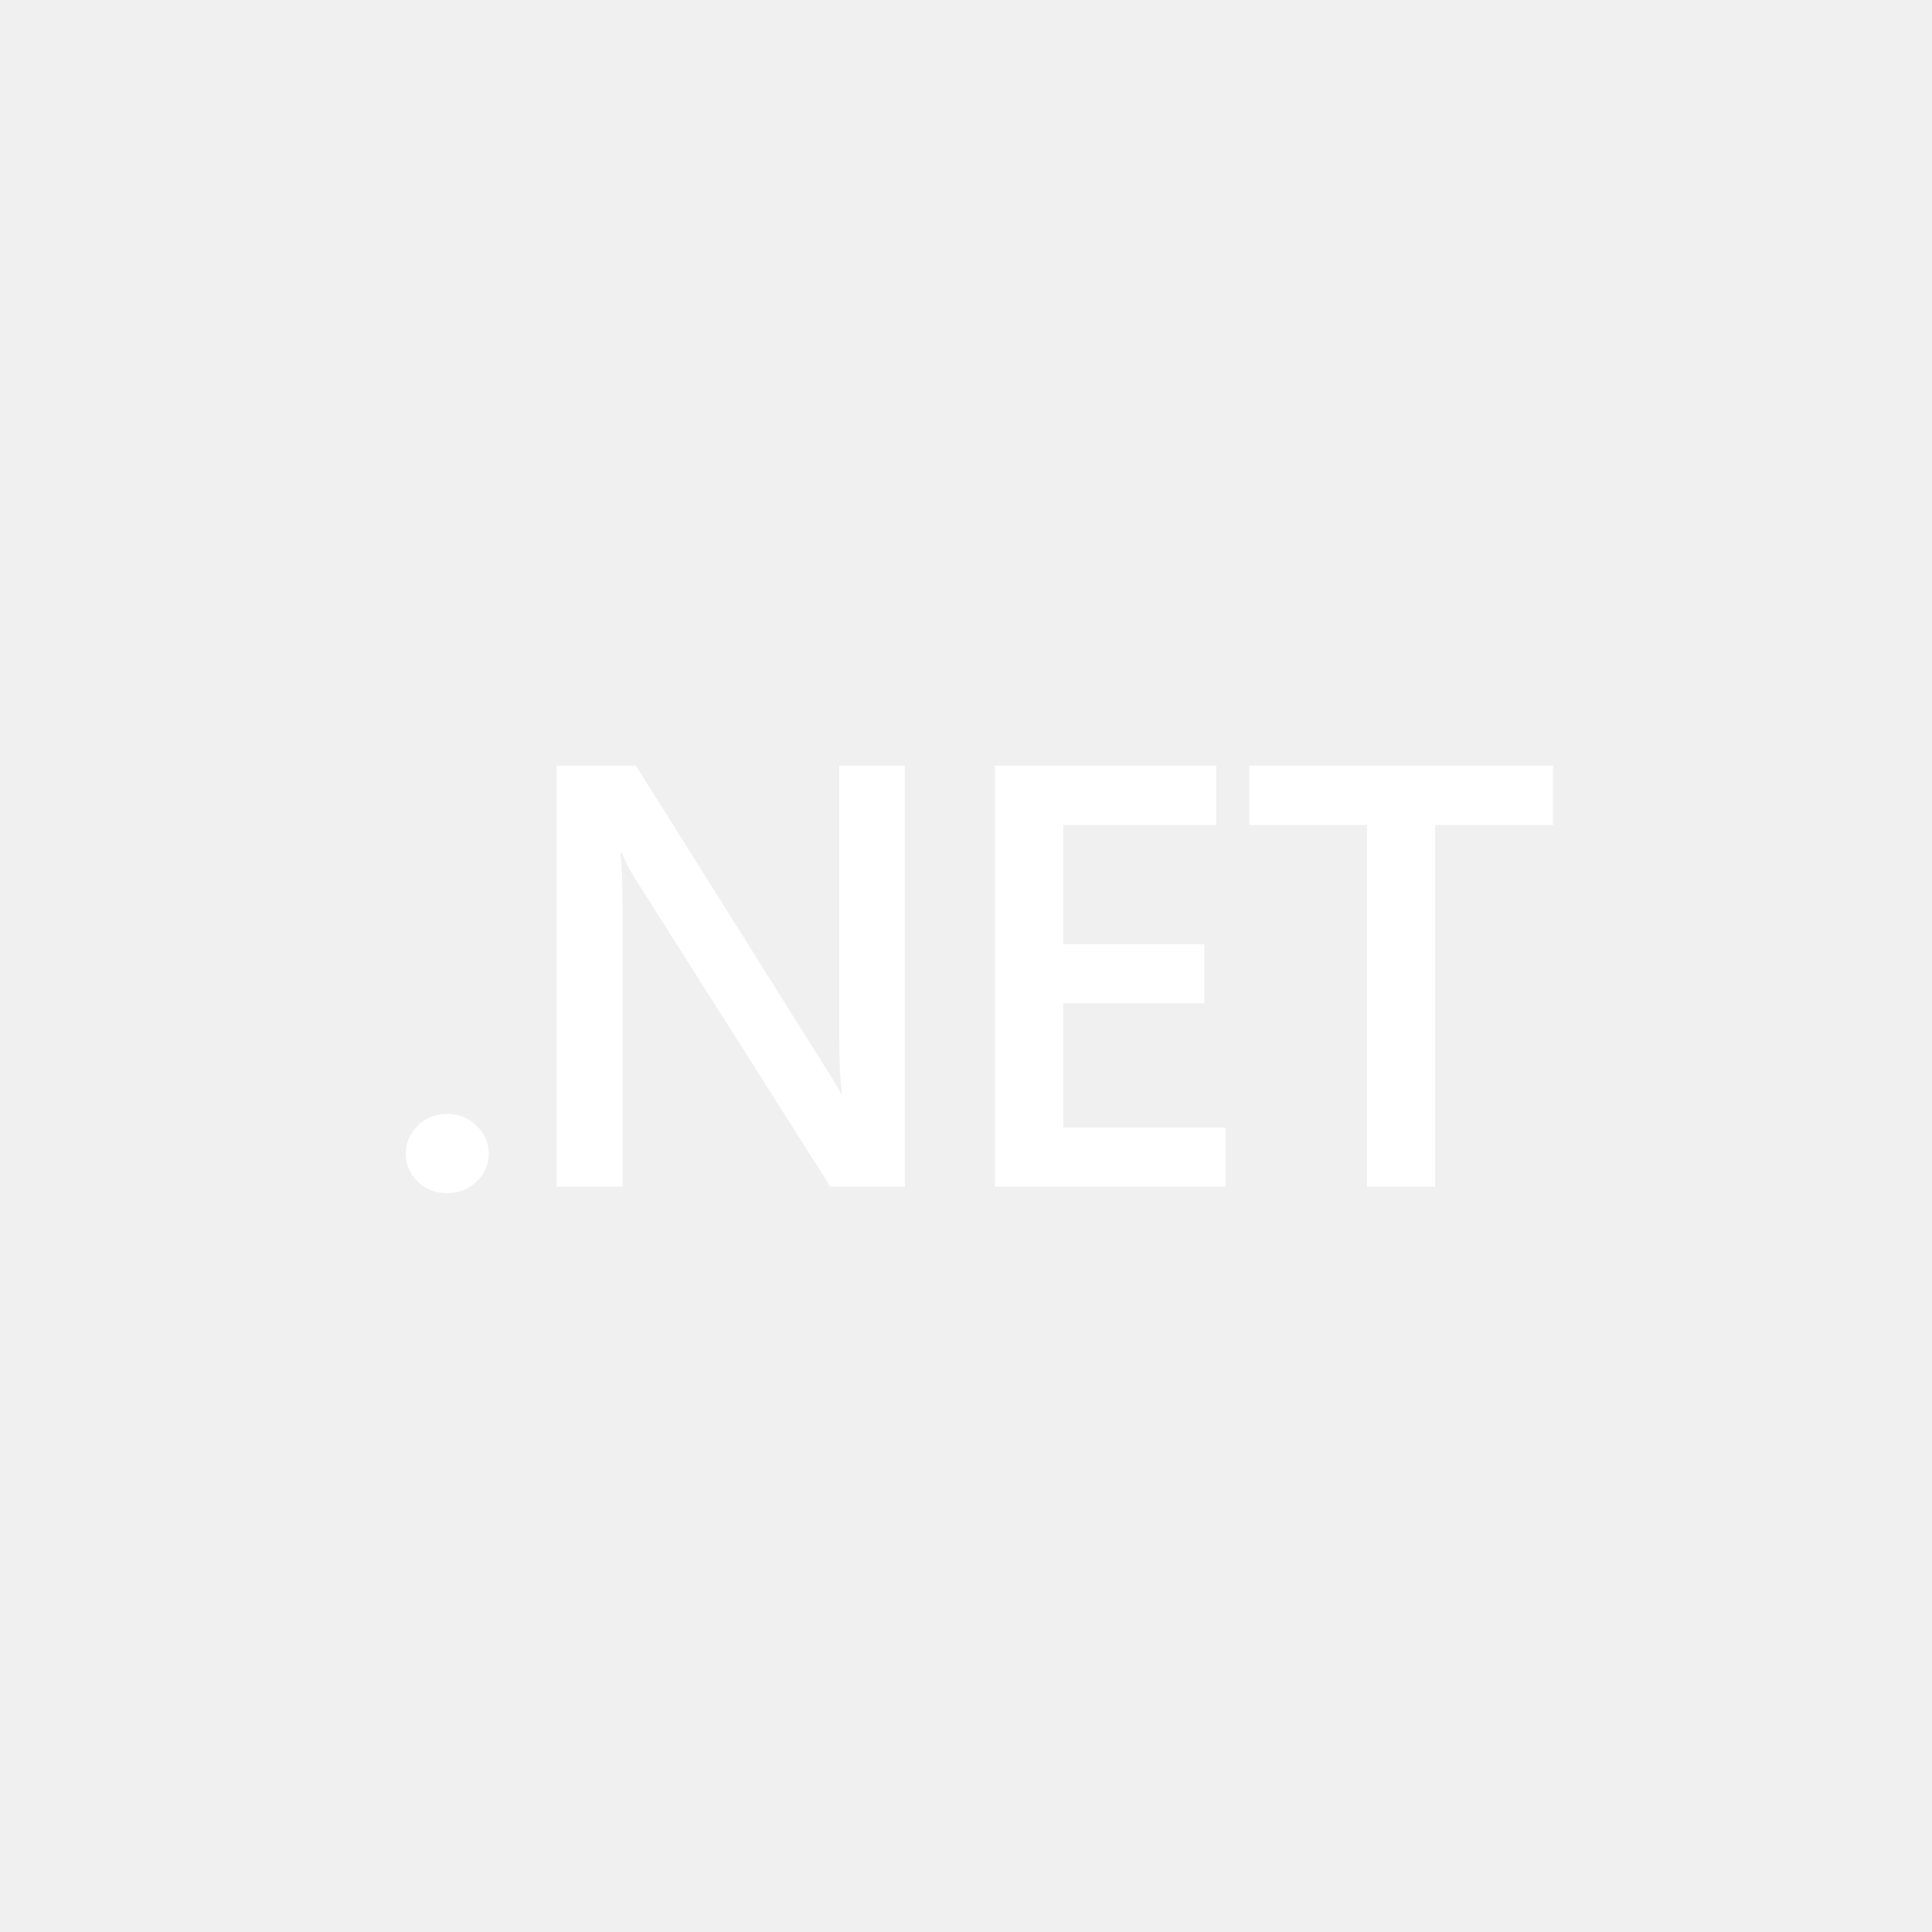
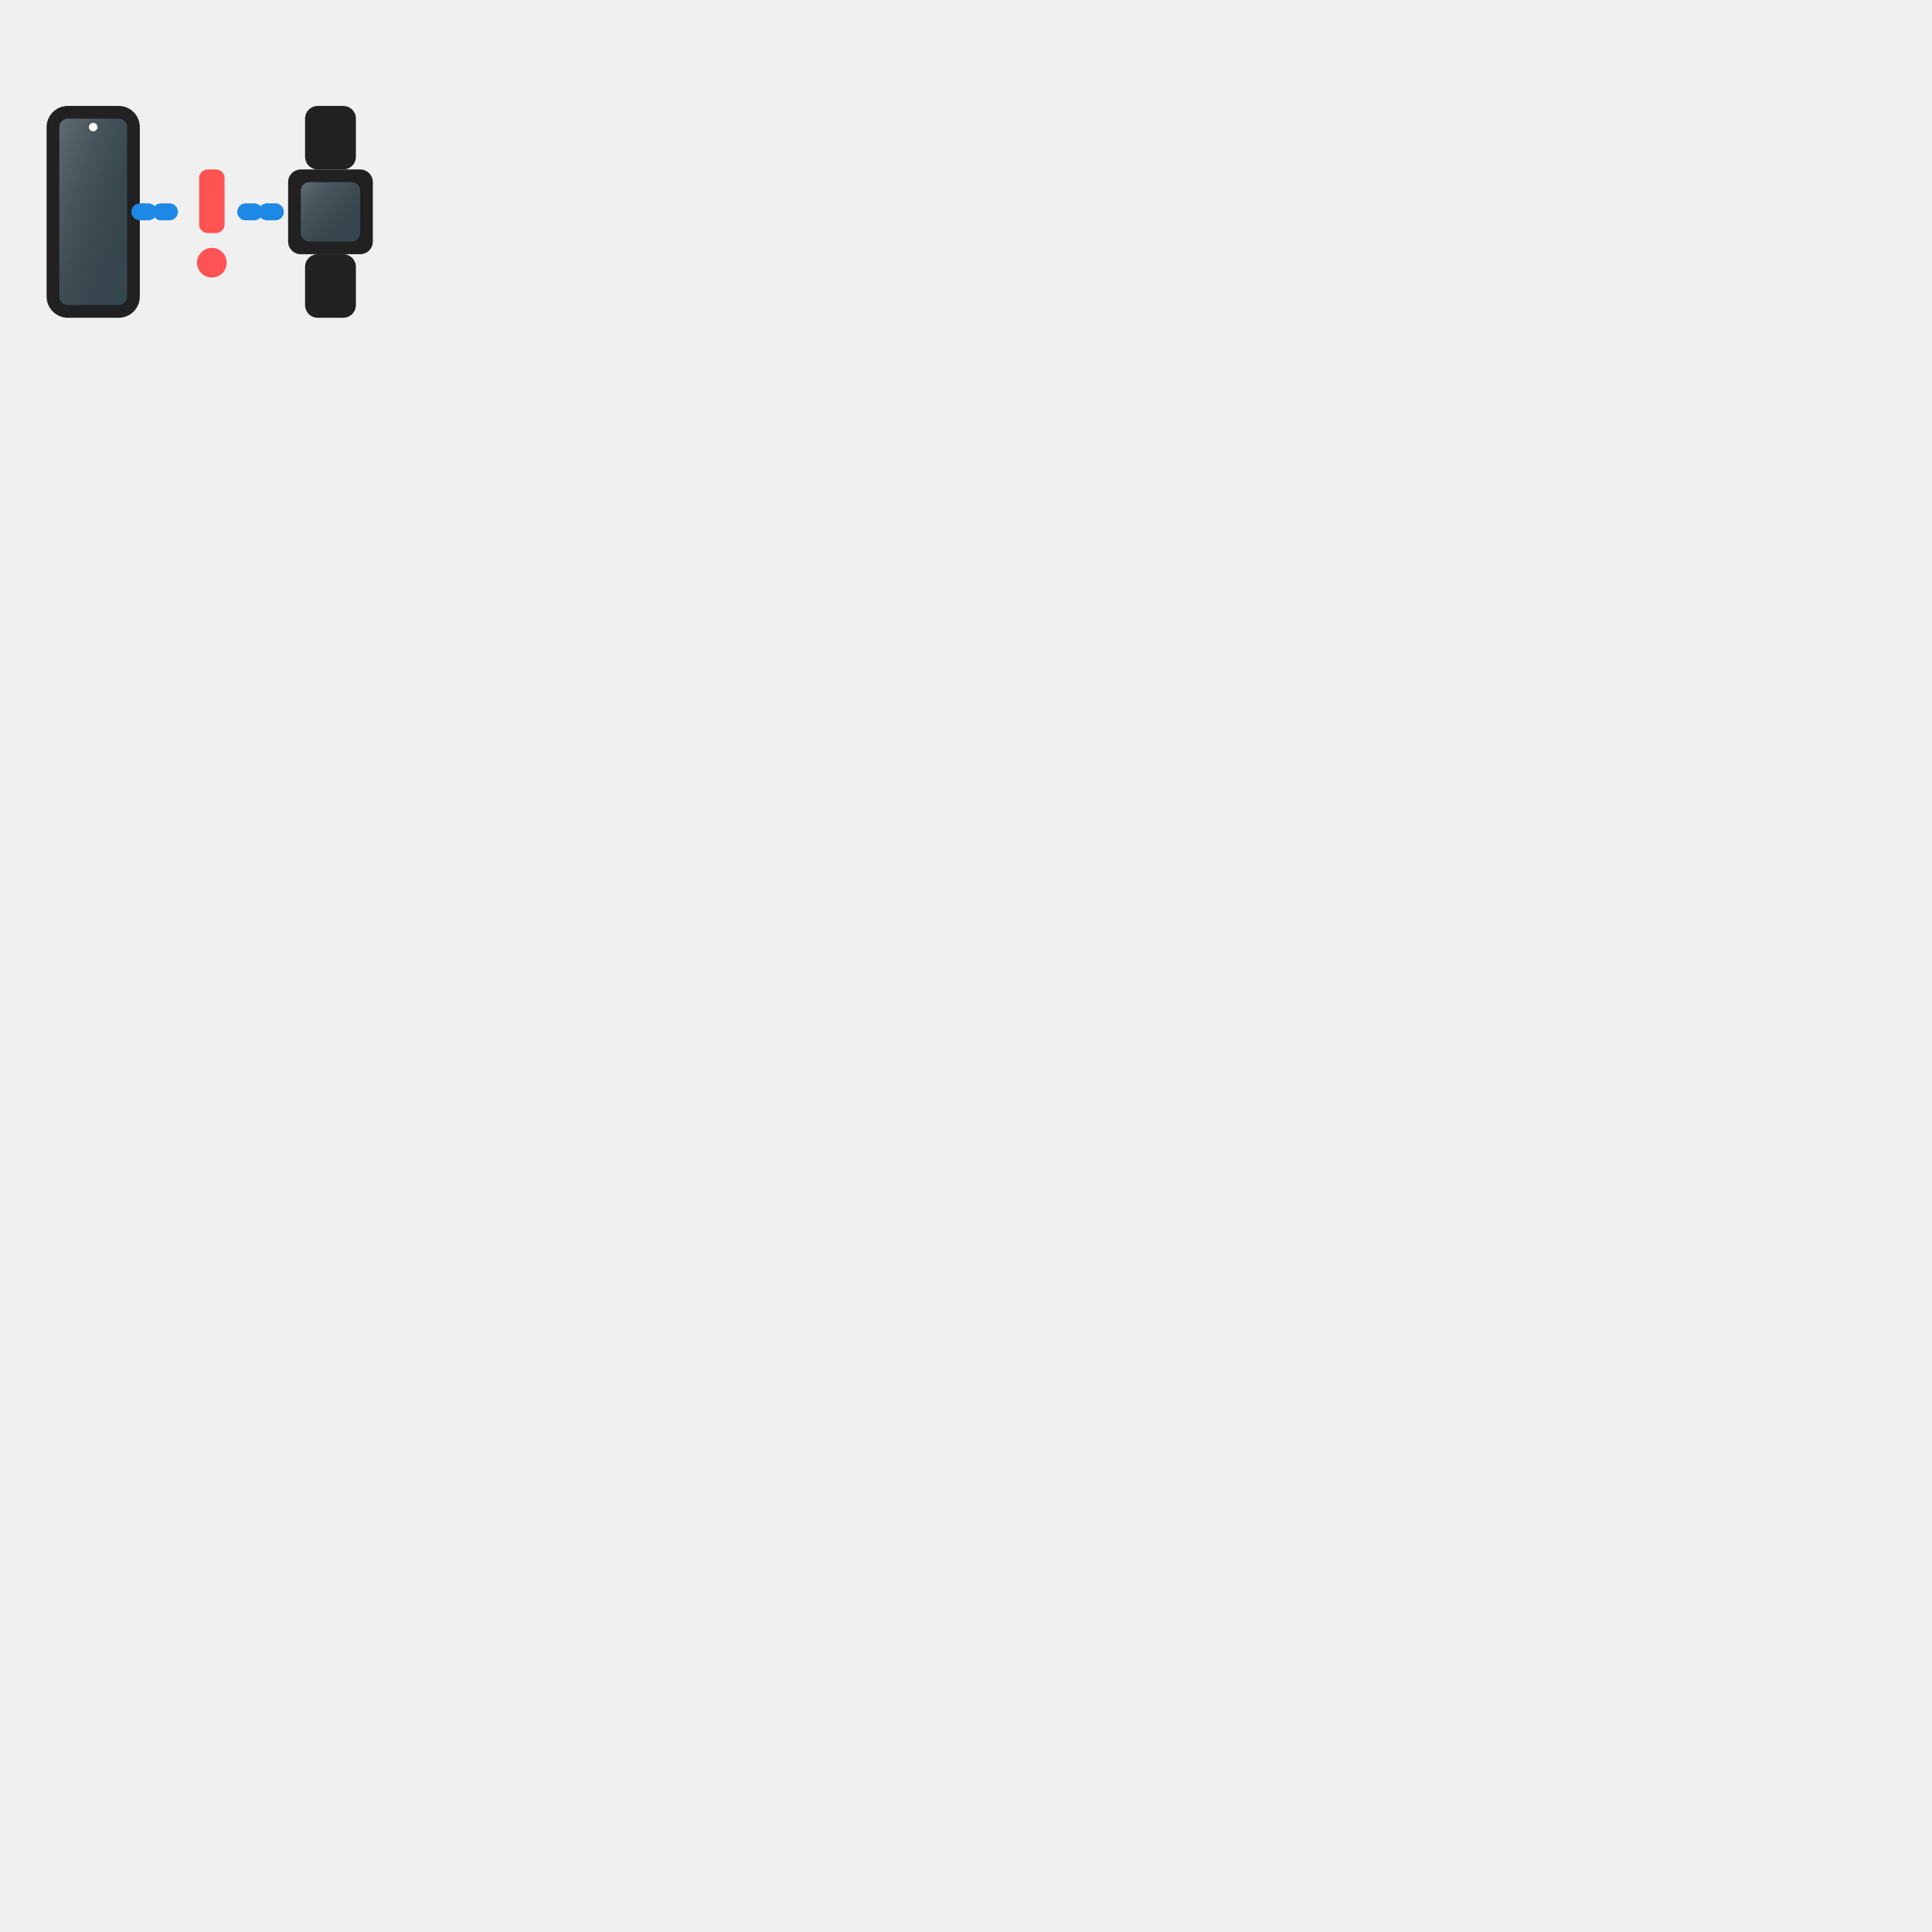
- <svg xmlns="http://www.w3.org/2000/svg" width="456" height="456" viewBox="0 0 456 456" version="1.1" xml:space="preserve" style="fill-rule:evenodd;clip-rule:evenodd;stroke-linejoin:round;stroke-miterlimit:2;">
-   <path d="m 105.5,281.609 c -2.703,0 -5.001,-0.9 -6.893,-2.702 -1.892,-1.848 -2.838,-4.042 -2.838,-6.582 0,-2.587 0.946,-4.804 2.838,-6.652 1.892,-1.848 4.19,-2.772 6.893,-2.772 2.748,0 5.068,0.924 6.96,2.772 1.937,1.848 2.906,4.064 2.906,6.652 0,2.54 -0.968,4.734 -2.906,6.582 -1.892,1.802 -4.212,2.702 -6.96,2.702 z" style="fill:#ffffff;fill-rule:nonzero;stroke-width:0.838" />
-   <path d="M 213.561,280.084 H 195.99 L 149.7,207.054 c -1.171,-1.848 -2.14,-3.765 -2.906,-5.751 h -0.406 c 0.361,2.125 0.541,6.675 0.541,13.65 v 65.132 h -15.543 v -99.36 h 18.719 l 44.737,71.298 c 1.892,2.957 3.109,4.989 3.649,6.098 h 0.27 c -0.45,-2.632 -0.676,-7.09 -0.676,-13.373 v -64.023 h 15.476 z" style="fill:#ffffff;fill-rule:nonzero;stroke-width:0.838" />
-   <path d="m 289.251,280.084 h -54.401 v -99.36 h 52.238 v 13.997 h -36.154 v 28.131 h 33.316 v 13.927 h -33.316 v 29.378 h 38.316 z" style="fill:#ffffff;fill-rule:nonzero;stroke-width:0.838" />
-   <path d="M 366.565,194.721 H 338.722 v 85.363 h -16.084 v -85.363 h -27.775 v -13.997 h 71.701 z" style="fill:#ffffff;fill-rule:nonzero;stroke-width:0.838" />
+ <svg xmlns="http://www.w3.org/2000/svg" width="456" height="456" viewBox="0 0 456 456" version="1.1">
+   <rect x="11" y="25" width="22" height="50" rx="5" ry="5" fill="#212121" />
+   <rect x="14" y="28" width="16" height="44" rx="2" ry="2" fill="#37474F" />
+   <defs>
+     <linearGradient id="phoneShine" x1="0%" y1="0%" x2="100%" y2="100%">
+       <stop offset="0%" style="stop-color:white;stop-opacity:0.2" />
+       <stop offset="100%" style="stop-color:transparent;stop-opacity:0" />
+     </linearGradient>
+   </defs>
+   <rect x="14" y="28" width="16" height="44" rx="2" ry="2" fill="url(#phoneShine)" />
+   <circle cx="22" cy="30" r="1" fill="white" />
+   <rect x="68" y="40" width="20" height="20" rx="3" ry="3" fill="#212121" />
+   <rect x="71" y="43" width="14" height="14" rx="2" ry="2" fill="#37474F" />
+   <rect x="71" y="43" width="14" height="14" rx="2" ry="2" fill="url(#phoneShine)" />
+   <rect x="72" y="25" width="12" height="15" rx="3" ry="3" fill="#212121" />
+   <rect x="72" y="60" width="12" height="15" rx="3" ry="3" fill="#212121" />
+   <line x1="33" y1="50" x2="42" y2="50" stroke="#1E88E5" stroke-width="4" stroke-linecap="round" stroke-dasharray="2 3" />
+   <line x1="58" y1="50" x2="67" y2="50" stroke="#1E88E5" stroke-width="4" stroke-linecap="round" stroke-dasharray="2 3" />
+   <g transform="translate(50, 40)" fill="#FF5252">
+     <rect x="-3" y="0" width="6" height="15" rx="2" ry="2" />
+     <circle cx="0" cy="22" r="3.5" />
+   </g>
</svg>
